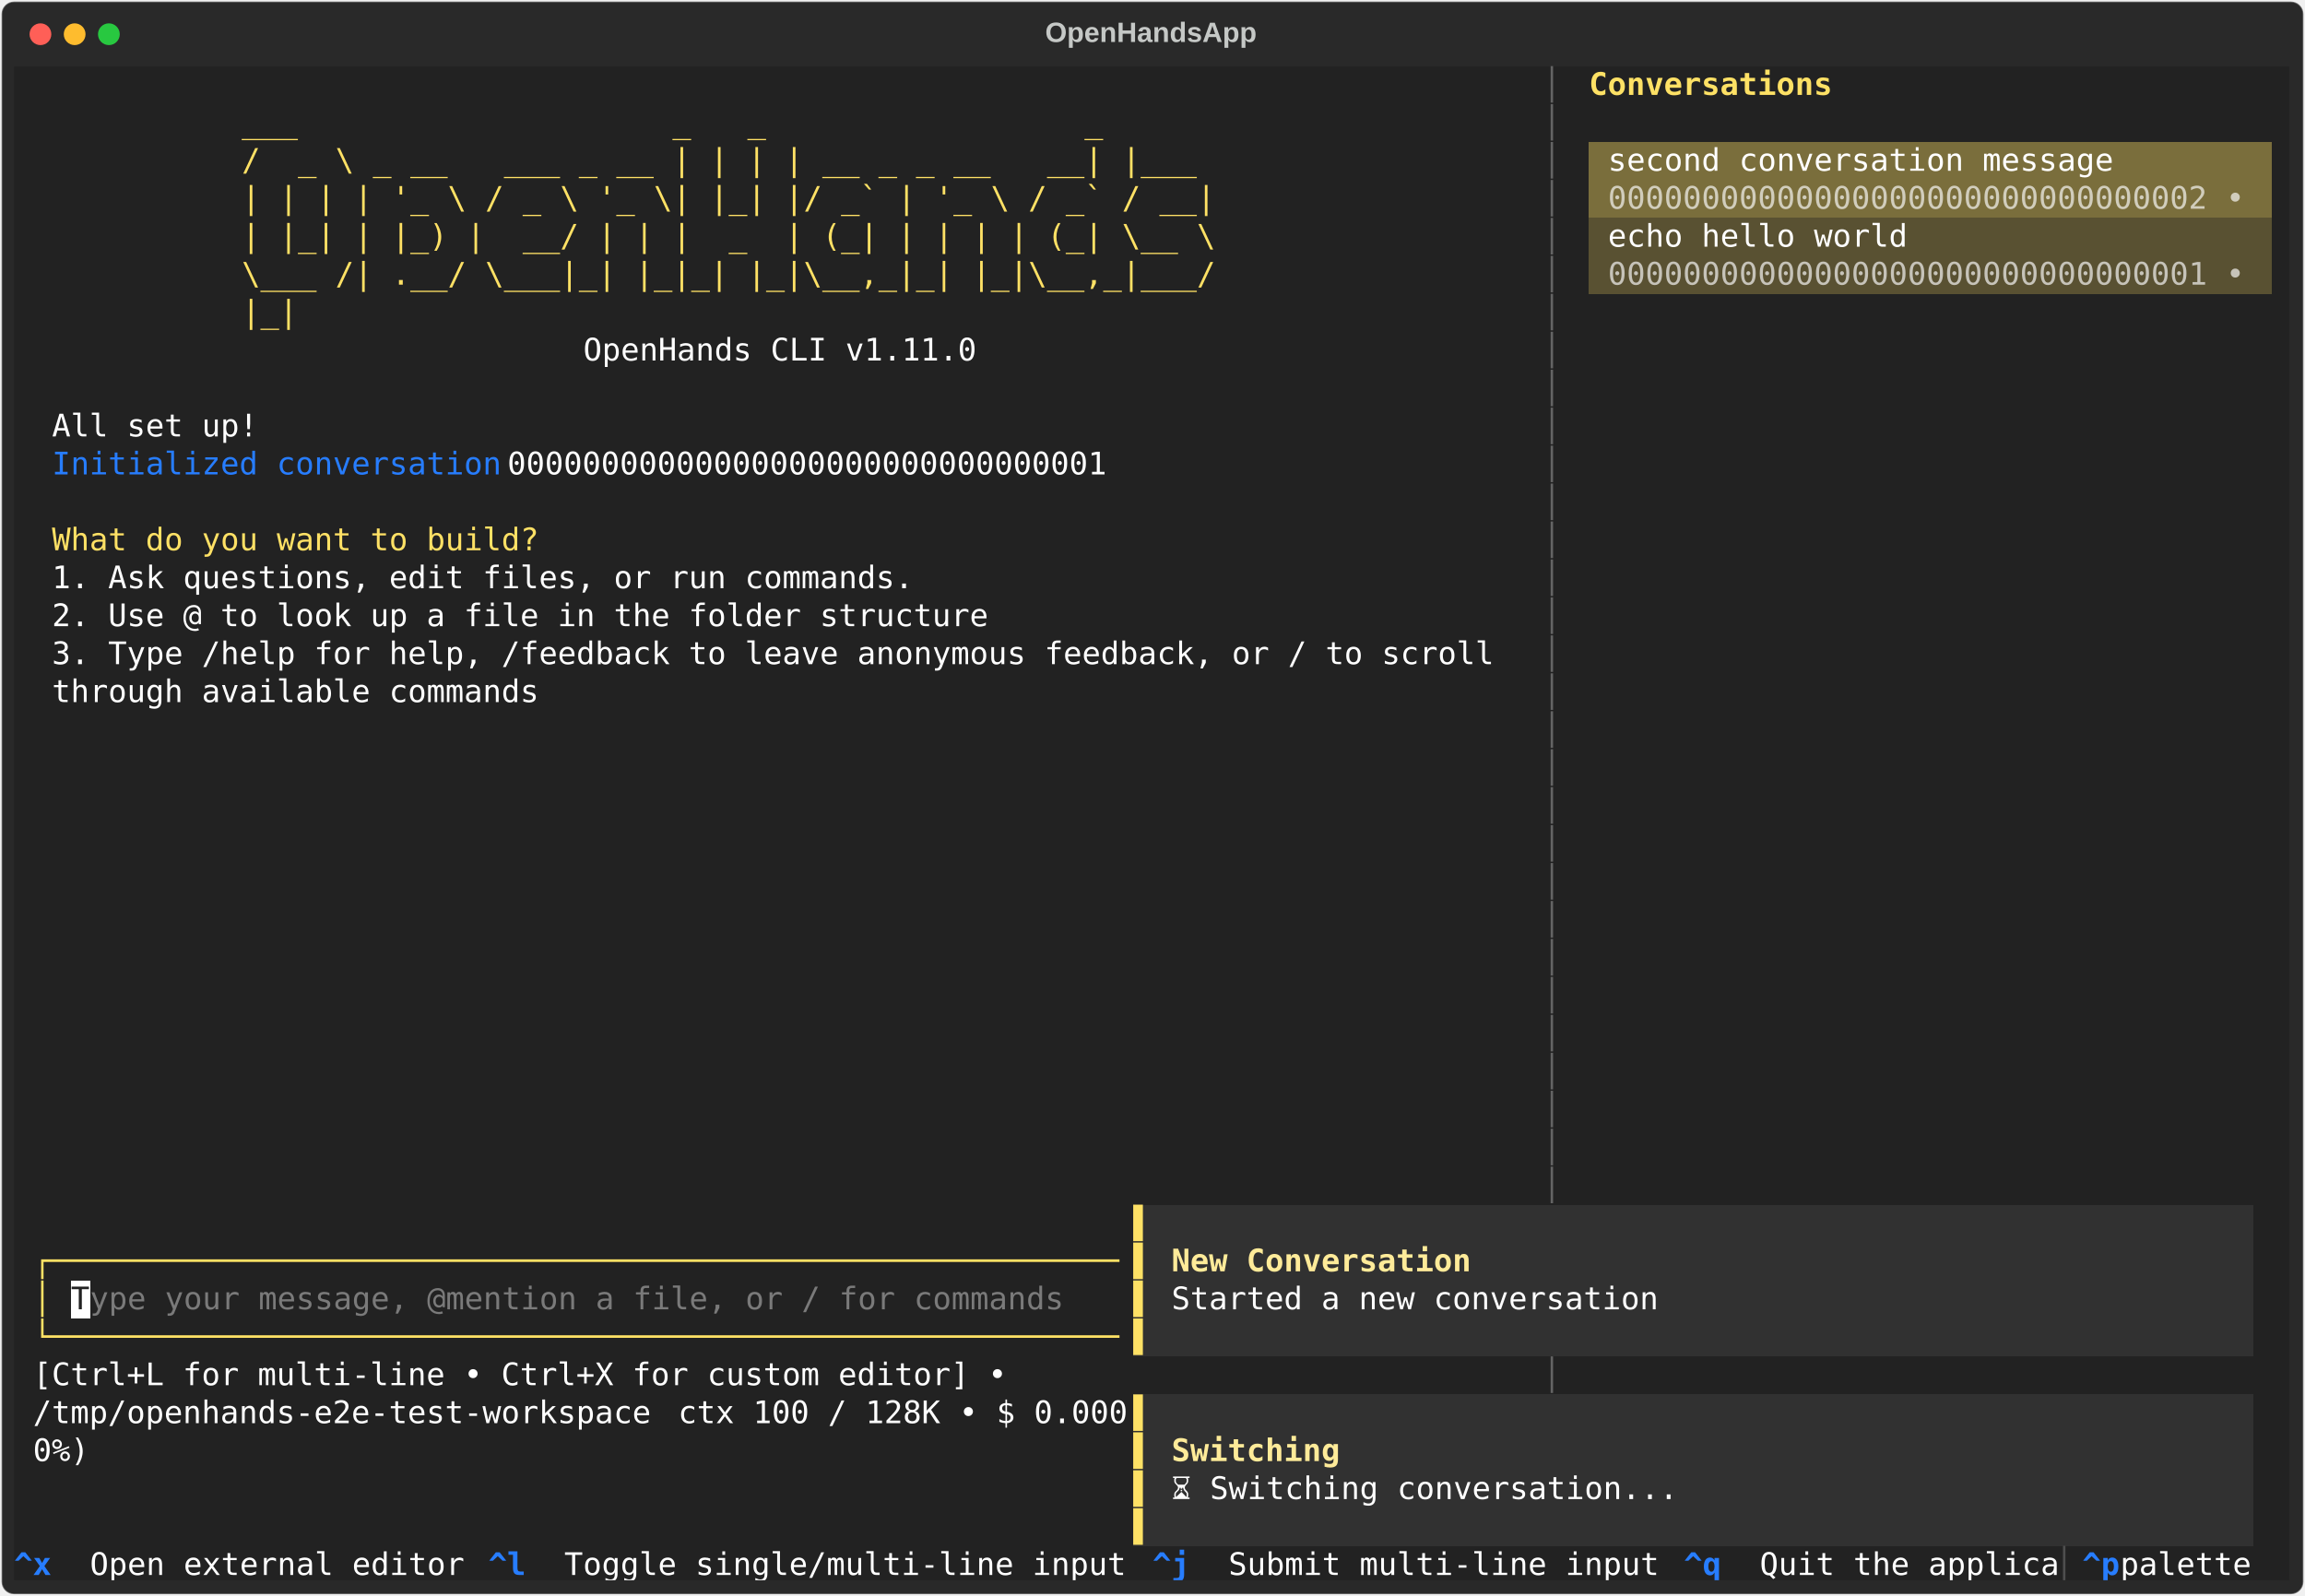
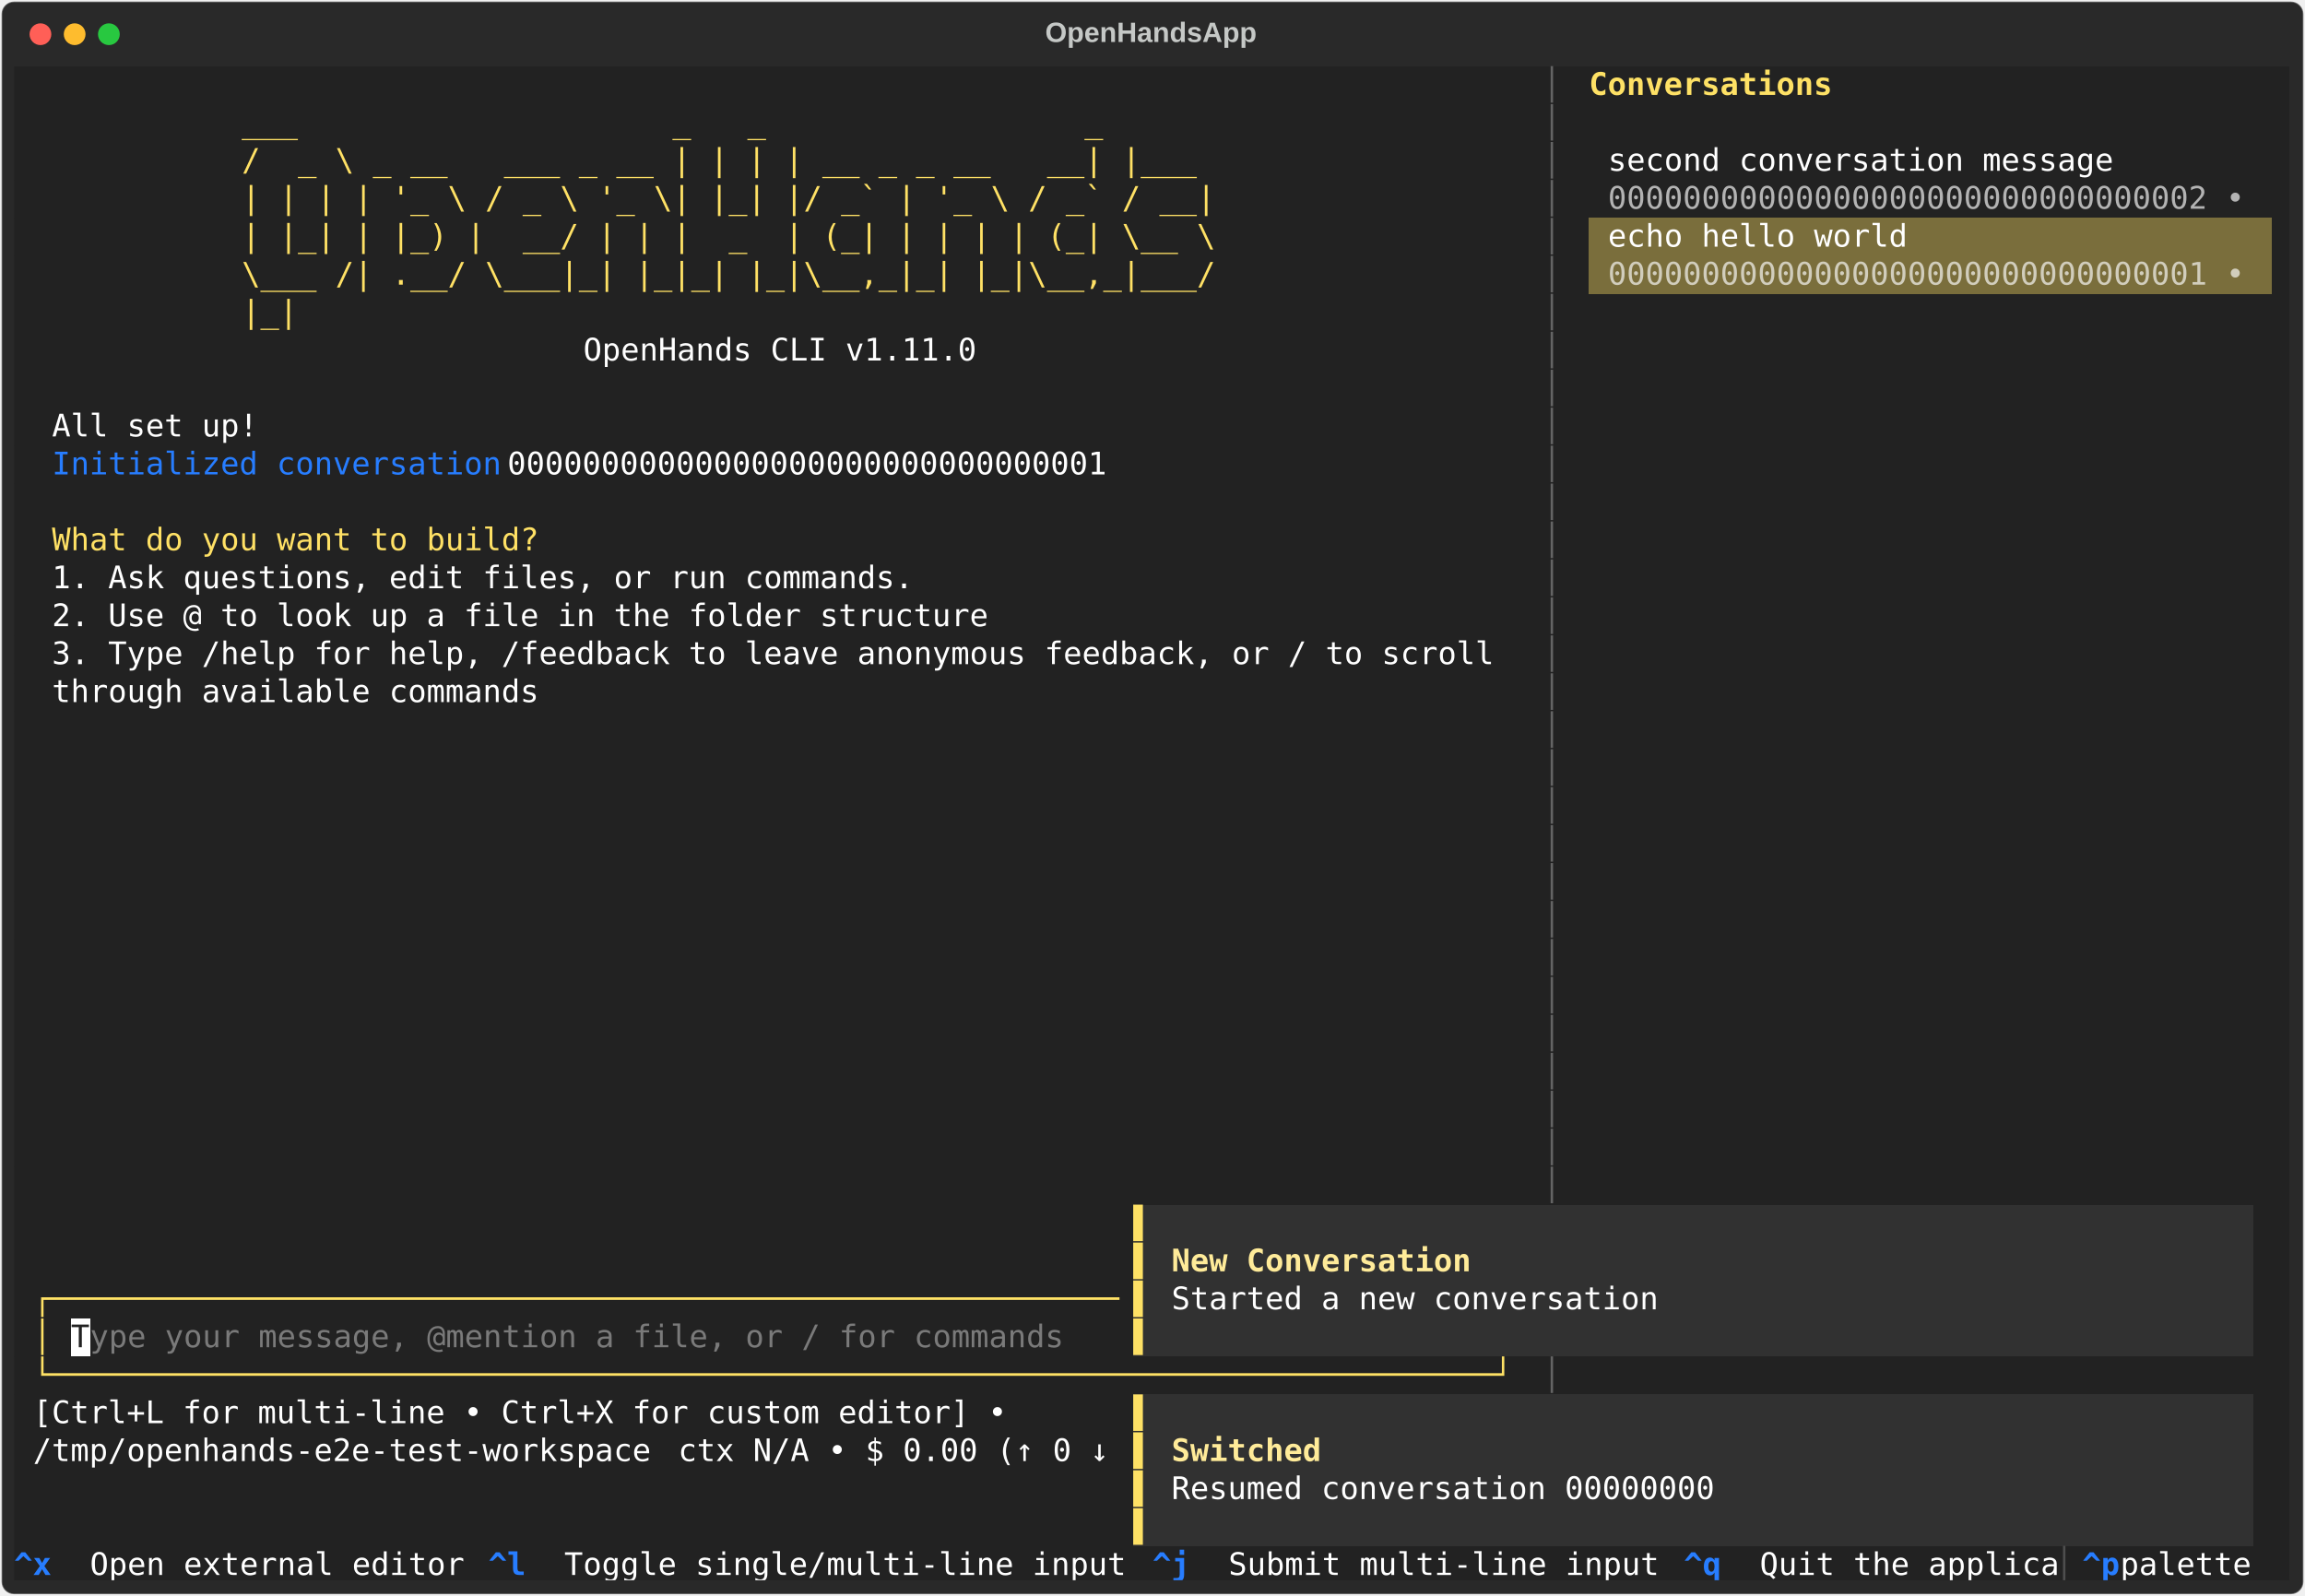
<svg xmlns="http://www.w3.org/2000/svg" class="rich-terminal" viewBox="0 0 1482 1026.0">
  <style>

    @font-face {
        font-family: "Fira Code";
        src: local("FiraCode-Regular"),
                url("https://cdnjs.cloudflare.com/ajax/libs/firacode/6.2.0/woff2/FiraCode-Regular.woff2") format("woff2"),
                url("https://cdnjs.cloudflare.com/ajax/libs/firacode/6.2.0/woff/FiraCode-Regular.woff") format("woff");
        font-style: normal;
        font-weight: 400;
    }
    @font-face {
        font-family: "Fira Code";
        src: local("FiraCode-Bold"),
                url("https://cdnjs.cloudflare.com/ajax/libs/firacode/6.2.0/woff2/FiraCode-Bold.woff2") format("woff2"),
                url("https://cdnjs.cloudflare.com/ajax/libs/firacode/6.2.0/woff/FiraCode-Bold.woff") format("woff");
        font-style: bold;
        font-weight: 700;
    }

    .terminal-matrix {
        font-family: Fira Code, monospace;
        font-size: 20px;
        line-height: 24.4px;
        font-variant-east-asian: full-width;
    }

    .terminal-title {
        font-size: 18px;
        font-weight: bold;
        font-family: arial;
    }

    .terminal-r1 { fill: #c5c8c6 }
.terminal-r2 { fill: #646464 }
.terminal-r3 { fill: #fee165;font-weight: bold }
.terminal-r4 { fill: #ffe165 }
.terminal-r5 { fill: #ffffff }
- .terminal-r6 { fill: #d1cdbc }
- .terminal-r7 { fill: #c6c3b9 }
+ .terminal-r6 { fill: #b3b3b3 }
+ .terminal-r7 { fill: #d1cdbc }
.terminal-r8 { fill: #277dff }
.terminal-r9 { fill: #fee165 }
.terminal-r10 { fill: #ffeb99;font-weight: bold }
.terminal-r11 { fill: #222222 }
.terminal-r12 { fill: #7a7a7a }
.terminal-r13 { fill: #277dff;font-weight: bold }
.terminal-r14 { fill: #4e4e4e }
    </style>
  <defs>
    <clipPath id="terminal-clip-terminal">
      <rect x="0" y="0" width="1463.0" height="975.0" />
    </clipPath>
    <clipPath id="terminal-line-0">
      <rect x="0" y="1.5" width="1464" height="24.65" />
    </clipPath>
    <clipPath id="terminal-line-1">
      <rect x="0" y="25.9" width="1464" height="24.65" />
    </clipPath>
    <clipPath id="terminal-line-2">
      <rect x="0" y="50.3" width="1464" height="24.65" />
    </clipPath>
    <clipPath id="terminal-line-3">
      <rect x="0" y="74.7" width="1464" height="24.65" />
    </clipPath>
    <clipPath id="terminal-line-4">
      <rect x="0" y="99.1" width="1464" height="24.65" />
    </clipPath>
    <clipPath id="terminal-line-5">
      <rect x="0" y="123.5" width="1464" height="24.65" />
    </clipPath>
    <clipPath id="terminal-line-6">
      <rect x="0" y="147.9" width="1464" height="24.65" />
    </clipPath>
    <clipPath id="terminal-line-7">
      <rect x="0" y="172.3" width="1464" height="24.65" />
    </clipPath>
    <clipPath id="terminal-line-8">
      <rect x="0" y="196.7" width="1464" height="24.65" />
    </clipPath>
    <clipPath id="terminal-line-9">
      <rect x="0" y="221.1" width="1464" height="24.65" />
    </clipPath>
    <clipPath id="terminal-line-10">
      <rect x="0" y="245.5" width="1464" height="24.65" />
    </clipPath>
    <clipPath id="terminal-line-11">
      <rect x="0" y="269.9" width="1464" height="24.65" />
    </clipPath>
    <clipPath id="terminal-line-12">
      <rect x="0" y="294.3" width="1464" height="24.65" />
    </clipPath>
    <clipPath id="terminal-line-13">
      <rect x="0" y="318.7" width="1464" height="24.65" />
    </clipPath>
    <clipPath id="terminal-line-14">
      <rect x="0" y="343.1" width="1464" height="24.65" />
    </clipPath>
    <clipPath id="terminal-line-15">
      <rect x="0" y="367.5" width="1464" height="24.65" />
    </clipPath>
    <clipPath id="terminal-line-16">
      <rect x="0" y="391.9" width="1464" height="24.65" />
    </clipPath>
    <clipPath id="terminal-line-17">
      <rect x="0" y="416.3" width="1464" height="24.65" />
    </clipPath>
    <clipPath id="terminal-line-18">
      <rect x="0" y="440.7" width="1464" height="24.65" />
    </clipPath>
    <clipPath id="terminal-line-19">
      <rect x="0" y="465.1" width="1464" height="24.65" />
    </clipPath>
    <clipPath id="terminal-line-20">
      <rect x="0" y="489.5" width="1464" height="24.65" />
    </clipPath>
    <clipPath id="terminal-line-21">
      <rect x="0" y="513.9" width="1464" height="24.65" />
    </clipPath>
    <clipPath id="terminal-line-22">
      <rect x="0" y="538.3" width="1464" height="24.65" />
    </clipPath>
    <clipPath id="terminal-line-23">
      <rect x="0" y="562.7" width="1464" height="24.65" />
    </clipPath>
    <clipPath id="terminal-line-24">
      <rect x="0" y="587.1" width="1464" height="24.65" />
    </clipPath>
    <clipPath id="terminal-line-25">
      <rect x="0" y="611.5" width="1464" height="24.65" />
    </clipPath>
    <clipPath id="terminal-line-26">
      <rect x="0" y="635.9" width="1464" height="24.65" />
    </clipPath>
    <clipPath id="terminal-line-27">
      <rect x="0" y="660.3" width="1464" height="24.65" />
    </clipPath>
    <clipPath id="terminal-line-28">
      <rect x="0" y="684.7" width="1464" height="24.65" />
    </clipPath>
    <clipPath id="terminal-line-29">
      <rect x="0" y="709.1" width="1464" height="24.65" />
    </clipPath>
    <clipPath id="terminal-line-30">
      <rect x="0" y="733.5" width="1464" height="24.65" />
    </clipPath>
    <clipPath id="terminal-line-31">
      <rect x="0" y="757.9" width="1464" height="24.65" />
    </clipPath>
    <clipPath id="terminal-line-32">
      <rect x="0" y="782.3" width="1464" height="24.65" />
    </clipPath>
    <clipPath id="terminal-line-33">
      <rect x="0" y="806.7" width="1464" height="24.65" />
    </clipPath>
    <clipPath id="terminal-line-34">
      <rect x="0" y="831.1" width="1464" height="24.65" />
    </clipPath>
    <clipPath id="terminal-line-35">
      <rect x="0" y="855.5" width="1464" height="24.65" />
    </clipPath>
    <clipPath id="terminal-line-36">
      <rect x="0" y="879.9" width="1464" height="24.65" />
    </clipPath>
    <clipPath id="terminal-line-37">
      <rect x="0" y="904.3" width="1464" height="24.65" />
    </clipPath>
    <clipPath id="terminal-line-38">
      <rect x="0" y="928.7" width="1464" height="24.65" />
    </clipPath>
  </defs>
  <rect fill="#292929" stroke="rgba(255,255,255,0.35)" stroke-width="1" x="1" y="1" width="1480" height="1024" rx="8" />
  <text class="terminal-title" fill="#c5c8c6" text-anchor="middle" x="740" y="27">OpenHandsApp</text>
  <g transform="translate(26,22)">
    <circle cx="0" cy="0" r="7" fill="#ff5f57" />
    <circle cx="22" cy="0" r="7" fill="#febc2e" />
    <circle cx="44" cy="0" r="7" fill="#28c840" />
  </g>
  <g transform="translate(9, 41)" clip-path="url(#terminal-clip-terminal)">
    <rect fill="#222222" x="0" y="1.5" width="988.2" height="24.65" shape-rendering="crispEdges" />
    <rect fill="#222222" x="988.2" y="1.5" width="12.2" height="24.65" shape-rendering="crispEdges" />
    <rect fill="#222222" x="1000.4" y="1.5" width="12.2" height="24.65" shape-rendering="crispEdges" />
    <rect fill="#222222" x="1012.6" y="1.5" width="158.6" height="24.65" shape-rendering="crispEdges" />
    <rect fill="#222222" x="1171.2" y="1.5" width="292.8" height="24.65" shape-rendering="crispEdges" />
    <rect fill="#222222" x="0" y="25.9" width="146.4" height="24.65" shape-rendering="crispEdges" />
    <rect fill="#222222" x="146.4" y="25.9" width="695.4" height="24.65" shape-rendering="crispEdges" />
    <rect fill="#222222" x="841.8" y="25.9" width="146.4" height="24.65" shape-rendering="crispEdges" />
    <rect fill="#222222" x="988.2" y="25.9" width="12.2" height="24.65" shape-rendering="crispEdges" />
    <rect fill="#222222" x="1000.4" y="25.9" width="463.6" height="24.65" shape-rendering="crispEdges" />
    <rect fill="#222222" x="0" y="50.3" width="146.4" height="24.65" shape-rendering="crispEdges" />
    <rect fill="#222222" x="146.4" y="50.3" width="695.4" height="24.65" shape-rendering="crispEdges" />
    <rect fill="#222222" x="841.8" y="50.3" width="146.4" height="24.65" shape-rendering="crispEdges" />
    <rect fill="#222222" x="988.2" y="50.3" width="12.2" height="24.65" shape-rendering="crispEdges" />
-     <rect fill="#222222" x="1000.4" y="50.3" width="12.2" height="24.65" shape-rendering="crispEdges" />
-     <rect fill="#7a6e3c" x="1012.6" y="50.3" width="12.2" height="24.65" shape-rendering="crispEdges" />
-     <rect fill="#7a6e3c" x="1024.8" y="50.3" width="329.4" height="24.65" shape-rendering="crispEdges" />
-     <rect fill="#7a6e3c" x="1354.2" y="50.3" width="97.6" height="24.65" shape-rendering="crispEdges" />
-     <rect fill="#222222" x="1451.8" y="50.3" width="12.2" height="24.65" shape-rendering="crispEdges" />
+     <rect fill="#222222" x="1000.4" y="50.3" width="24.4" height="24.65" shape-rendering="crispEdges" />
+     <rect fill="#222222" x="1024.8" y="50.3" width="329.4" height="24.65" shape-rendering="crispEdges" />
+     <rect fill="#222222" x="1354.2" y="50.3" width="109.8" height="24.65" shape-rendering="crispEdges" />
    <rect fill="#222222" x="0" y="74.7" width="146.4" height="24.65" shape-rendering="crispEdges" />
    <rect fill="#222222" x="146.4" y="74.7" width="695.4" height="24.65" shape-rendering="crispEdges" />
    <rect fill="#222222" x="841.8" y="74.7" width="146.4" height="24.65" shape-rendering="crispEdges" />
    <rect fill="#222222" x="988.2" y="74.7" width="12.2" height="24.65" shape-rendering="crispEdges" />
-     <rect fill="#222222" x="1000.4" y="74.7" width="12.2" height="24.65" shape-rendering="crispEdges" />
-     <rect fill="#7a6e3c" x="1012.6" y="74.7" width="12.2" height="24.65" shape-rendering="crispEdges" />
-     <rect fill="#7a6e3c" x="1024.8" y="74.7" width="414.8" height="24.65" shape-rendering="crispEdges" />
-     <rect fill="#7a6e3c" x="1439.6" y="74.7" width="12.2" height="24.65" shape-rendering="crispEdges" />
-     <rect fill="#222222" x="1451.8" y="74.7" width="12.2" height="24.65" shape-rendering="crispEdges" />
+     <rect fill="#222222" x="1000.4" y="74.7" width="24.4" height="24.65" shape-rendering="crispEdges" />
+     <rect fill="#222222" x="1024.8" y="74.7" width="414.8" height="24.65" shape-rendering="crispEdges" />
+     <rect fill="#222222" x="1439.6" y="74.7" width="24.4" height="24.65" shape-rendering="crispEdges" />
    <rect fill="#222222" x="0" y="99.1" width="146.4" height="24.65" shape-rendering="crispEdges" />
    <rect fill="#222222" x="146.4" y="99.1" width="695.4" height="24.65" shape-rendering="crispEdges" />
    <rect fill="#222222" x="841.8" y="99.1" width="146.4" height="24.65" shape-rendering="crispEdges" />
    <rect fill="#222222" x="988.2" y="99.1" width="12.2" height="24.65" shape-rendering="crispEdges" />
    <rect fill="#222222" x="1000.4" y="99.1" width="12.2" height="24.65" shape-rendering="crispEdges" />
-     <rect fill="#595132" x="1012.6" y="99.1" width="12.2" height="24.65" shape-rendering="crispEdges" />
-     <rect fill="#595132" x="1024.8" y="99.1" width="195.2" height="24.65" shape-rendering="crispEdges" />
-     <rect fill="#595132" x="1220" y="99.1" width="231.8" height="24.65" shape-rendering="crispEdges" />
+     <rect fill="#7a6e3c" x="1012.6" y="99.1" width="12.2" height="24.65" shape-rendering="crispEdges" />
+     <rect fill="#7a6e3c" x="1024.8" y="99.1" width="195.2" height="24.65" shape-rendering="crispEdges" />
+     <rect fill="#7a6e3c" x="1220" y="99.1" width="231.8" height="24.65" shape-rendering="crispEdges" />
    <rect fill="#222222" x="1451.8" y="99.1" width="12.2" height="24.65" shape-rendering="crispEdges" />
    <rect fill="#222222" x="0" y="123.5" width="146.4" height="24.65" shape-rendering="crispEdges" />
    <rect fill="#222222" x="146.4" y="123.5" width="695.4" height="24.65" shape-rendering="crispEdges" />
    <rect fill="#222222" x="841.8" y="123.5" width="146.4" height="24.65" shape-rendering="crispEdges" />
    <rect fill="#222222" x="988.2" y="123.5" width="12.2" height="24.65" shape-rendering="crispEdges" />
    <rect fill="#222222" x="1000.4" y="123.5" width="12.2" height="24.65" shape-rendering="crispEdges" />
-     <rect fill="#595132" x="1012.6" y="123.5" width="12.2" height="24.65" shape-rendering="crispEdges" />
-     <rect fill="#595132" x="1024.8" y="123.5" width="414.8" height="24.65" shape-rendering="crispEdges" />
-     <rect fill="#595132" x="1439.6" y="123.5" width="12.2" height="24.65" shape-rendering="crispEdges" />
+     <rect fill="#7a6e3c" x="1012.6" y="123.5" width="12.2" height="24.65" shape-rendering="crispEdges" />
+     <rect fill="#7a6e3c" x="1024.8" y="123.5" width="414.8" height="24.65" shape-rendering="crispEdges" />
+     <rect fill="#7a6e3c" x="1439.6" y="123.5" width="12.2" height="24.65" shape-rendering="crispEdges" />
    <rect fill="#222222" x="1451.8" y="123.5" width="12.2" height="24.65" shape-rendering="crispEdges" />
    <rect fill="#222222" x="0" y="147.9" width="146.4" height="24.65" shape-rendering="crispEdges" />
    <rect fill="#222222" x="146.4" y="147.9" width="695.4" height="24.65" shape-rendering="crispEdges" />
    <rect fill="#222222" x="841.8" y="147.9" width="146.4" height="24.65" shape-rendering="crispEdges" />
    <rect fill="#222222" x="988.2" y="147.9" width="12.2" height="24.65" shape-rendering="crispEdges" />
    <rect fill="#222222" x="1000.4" y="147.9" width="463.6" height="24.65" shape-rendering="crispEdges" />
    <rect fill="#222222" x="0" y="172.3" width="366" height="24.65" shape-rendering="crispEdges" />
    <rect fill="#222222" x="366" y="172.3" width="256.2" height="24.65" shape-rendering="crispEdges" />
    <rect fill="#222222" x="622.2" y="172.3" width="366" height="24.65" shape-rendering="crispEdges" />
    <rect fill="#222222" x="988.2" y="172.3" width="12.2" height="24.65" shape-rendering="crispEdges" />
    <rect fill="#222222" x="1000.4" y="172.3" width="463.6" height="24.65" shape-rendering="crispEdges" />
    <rect fill="#222222" x="0" y="196.7" width="988.2" height="24.65" shape-rendering="crispEdges" />
    <rect fill="#222222" x="988.2" y="196.7" width="12.2" height="24.65" shape-rendering="crispEdges" />
    <rect fill="#222222" x="1000.4" y="196.7" width="463.6" height="24.65" shape-rendering="crispEdges" />
    <rect fill="#222222" x="0" y="221.1" width="24.4" height="24.65" shape-rendering="crispEdges" />
    <rect fill="#222222" x="24.4" y="221.1" width="134.2" height="24.65" shape-rendering="crispEdges" />
    <rect fill="#222222" x="158.6" y="221.1" width="829.6" height="24.65" shape-rendering="crispEdges" />
    <rect fill="#222222" x="988.2" y="221.1" width="12.2" height="24.65" shape-rendering="crispEdges" />
    <rect fill="#222222" x="1000.4" y="221.1" width="463.6" height="24.65" shape-rendering="crispEdges" />
    <rect fill="#222222" x="0" y="245.5" width="24.4" height="24.65" shape-rendering="crispEdges" />
    <rect fill="#222222" x="24.4" y="245.5" width="292.8" height="24.65" shape-rendering="crispEdges" />
    <rect fill="#222222" x="317.2" y="245.5" width="402.6" height="24.65" shape-rendering="crispEdges" />
    <rect fill="#222222" x="719.8" y="245.5" width="268.4" height="24.65" shape-rendering="crispEdges" />
    <rect fill="#222222" x="988.2" y="245.5" width="12.2" height="24.65" shape-rendering="crispEdges" />
    <rect fill="#222222" x="1000.4" y="245.5" width="463.6" height="24.65" shape-rendering="crispEdges" />
    <rect fill="#222222" x="0" y="269.9" width="988.2" height="24.65" shape-rendering="crispEdges" />
    <rect fill="#222222" x="988.2" y="269.9" width="12.2" height="24.65" shape-rendering="crispEdges" />
    <rect fill="#222222" x="1000.4" y="269.9" width="463.6" height="24.65" shape-rendering="crispEdges" />
    <rect fill="#222222" x="0" y="294.3" width="24.4" height="24.65" shape-rendering="crispEdges" />
    <rect fill="#222222" x="24.4" y="294.3" width="317.2" height="24.65" shape-rendering="crispEdges" />
    <rect fill="#222222" x="341.6" y="294.3" width="646.6" height="24.65" shape-rendering="crispEdges" />
    <rect fill="#222222" x="988.2" y="294.3" width="12.2" height="24.65" shape-rendering="crispEdges" />
    <rect fill="#222222" x="1000.4" y="294.3" width="463.6" height="24.65" shape-rendering="crispEdges" />
    <rect fill="#222222" x="0" y="318.7" width="24.4" height="24.65" shape-rendering="crispEdges" />
    <rect fill="#222222" x="24.4" y="318.7" width="561.2" height="24.65" shape-rendering="crispEdges" />
    <rect fill="#222222" x="585.6" y="318.7" width="402.6" height="24.65" shape-rendering="crispEdges" />
    <rect fill="#222222" x="988.2" y="318.7" width="12.2" height="24.65" shape-rendering="crispEdges" />
    <rect fill="#222222" x="1000.4" y="318.7" width="463.6" height="24.65" shape-rendering="crispEdges" />
    <rect fill="#222222" x="0" y="343.1" width="24.4" height="24.65" shape-rendering="crispEdges" />
    <rect fill="#222222" x="24.4" y="343.1" width="610" height="24.65" shape-rendering="crispEdges" />
    <rect fill="#222222" x="634.4" y="343.1" width="353.8" height="24.65" shape-rendering="crispEdges" />
    <rect fill="#222222" x="988.2" y="343.1" width="12.2" height="24.65" shape-rendering="crispEdges" />
    <rect fill="#222222" x="1000.4" y="343.1" width="463.6" height="24.65" shape-rendering="crispEdges" />
    <rect fill="#222222" x="0" y="367.5" width="24.4" height="24.65" shape-rendering="crispEdges" />
    <rect fill="#222222" x="24.4" y="367.5" width="939.4" height="24.65" shape-rendering="crispEdges" />
    <rect fill="#222222" x="963.8" y="367.5" width="24.4" height="24.65" shape-rendering="crispEdges" />
    <rect fill="#222222" x="988.2" y="367.5" width="12.2" height="24.65" shape-rendering="crispEdges" />
    <rect fill="#222222" x="1000.4" y="367.5" width="463.6" height="24.65" shape-rendering="crispEdges" />
    <rect fill="#222222" x="0" y="391.9" width="24.4" height="24.65" shape-rendering="crispEdges" />
    <rect fill="#222222" x="24.4" y="391.9" width="317.2" height="24.65" shape-rendering="crispEdges" />
    <rect fill="#222222" x="341.6" y="391.9" width="646.6" height="24.65" shape-rendering="crispEdges" />
    <rect fill="#222222" x="988.2" y="391.9" width="12.2" height="24.65" shape-rendering="crispEdges" />
    <rect fill="#222222" x="1000.4" y="391.9" width="463.6" height="24.65" shape-rendering="crispEdges" />
    <rect fill="#222222" x="0" y="416.3" width="988.2" height="24.65" shape-rendering="crispEdges" />
    <rect fill="#222222" x="988.2" y="416.3" width="12.2" height="24.65" shape-rendering="crispEdges" />
    <rect fill="#222222" x="1000.4" y="416.3" width="463.6" height="24.65" shape-rendering="crispEdges" />
    <rect fill="#222222" x="0" y="440.7" width="988.2" height="24.65" shape-rendering="crispEdges" />
    <rect fill="#222222" x="988.2" y="440.7" width="12.2" height="24.65" shape-rendering="crispEdges" />
    <rect fill="#222222" x="1000.4" y="440.7" width="463.6" height="24.65" shape-rendering="crispEdges" />
    <rect fill="#222222" x="0" y="465.1" width="988.2" height="24.65" shape-rendering="crispEdges" />
    <rect fill="#222222" x="988.2" y="465.1" width="12.2" height="24.65" shape-rendering="crispEdges" />
    <rect fill="#222222" x="1000.4" y="465.1" width="463.6" height="24.65" shape-rendering="crispEdges" />
    <rect fill="#222222" x="0" y="489.5" width="988.2" height="24.65" shape-rendering="crispEdges" />
    <rect fill="#222222" x="988.2" y="489.5" width="12.2" height="24.65" shape-rendering="crispEdges" />
    <rect fill="#222222" x="1000.4" y="489.5" width="463.6" height="24.65" shape-rendering="crispEdges" />
    <rect fill="#222222" x="0" y="513.9" width="988.2" height="24.65" shape-rendering="crispEdges" />
    <rect fill="#222222" x="988.2" y="513.9" width="12.2" height="24.65" shape-rendering="crispEdges" />
    <rect fill="#222222" x="1000.4" y="513.9" width="463.6" height="24.65" shape-rendering="crispEdges" />
    <rect fill="#222222" x="0" y="538.3" width="988.2" height="24.65" shape-rendering="crispEdges" />
    <rect fill="#222222" x="988.2" y="538.3" width="12.2" height="24.65" shape-rendering="crispEdges" />
    <rect fill="#222222" x="1000.4" y="538.3" width="463.6" height="24.65" shape-rendering="crispEdges" />
    <rect fill="#222222" x="0" y="562.7" width="988.2" height="24.65" shape-rendering="crispEdges" />
    <rect fill="#222222" x="988.2" y="562.7" width="12.2" height="24.65" shape-rendering="crispEdges" />
    <rect fill="#222222" x="1000.4" y="562.7" width="463.6" height="24.65" shape-rendering="crispEdges" />
    <rect fill="#222222" x="0" y="587.1" width="988.2" height="24.65" shape-rendering="crispEdges" />
    <rect fill="#222222" x="988.2" y="587.1" width="12.2" height="24.65" shape-rendering="crispEdges" />
    <rect fill="#222222" x="1000.4" y="587.1" width="463.6" height="24.65" shape-rendering="crispEdges" />
    <rect fill="#222222" x="0" y="611.5" width="988.2" height="24.65" shape-rendering="crispEdges" />
    <rect fill="#222222" x="988.2" y="611.5" width="12.2" height="24.65" shape-rendering="crispEdges" />
    <rect fill="#222222" x="1000.4" y="611.5" width="463.6" height="24.65" shape-rendering="crispEdges" />
    <rect fill="#222222" x="0" y="635.9" width="988.2" height="24.65" shape-rendering="crispEdges" />
    <rect fill="#222222" x="988.2" y="635.9" width="12.2" height="24.65" shape-rendering="crispEdges" />
    <rect fill="#222222" x="1000.4" y="635.9" width="463.6" height="24.65" shape-rendering="crispEdges" />
    <rect fill="#222222" x="0" y="660.3" width="988.2" height="24.65" shape-rendering="crispEdges" />
    <rect fill="#222222" x="988.2" y="660.3" width="12.2" height="24.65" shape-rendering="crispEdges" />
    <rect fill="#222222" x="1000.4" y="660.3" width="463.6" height="24.65" shape-rendering="crispEdges" />
    <rect fill="#222222" x="0" y="684.7" width="988.2" height="24.65" shape-rendering="crispEdges" />
    <rect fill="#222222" x="988.2" y="684.7" width="12.2" height="24.65" shape-rendering="crispEdges" />
    <rect fill="#222222" x="1000.4" y="684.7" width="463.6" height="24.65" shape-rendering="crispEdges" />
    <rect fill="#222222" x="0" y="709.1" width="988.2" height="24.65" shape-rendering="crispEdges" />
    <rect fill="#222222" x="988.2" y="709.1" width="12.2" height="24.65" shape-rendering="crispEdges" />
    <rect fill="#222222" x="1000.4" y="709.1" width="463.6" height="24.65" shape-rendering="crispEdges" />
-     <rect fill="#222222" x="0" y="733.5" width="12.2" height="24.65" shape-rendering="crispEdges" />
-     <rect fill="#222222" x="12.2" y="733.5" width="12.2" height="24.65" shape-rendering="crispEdges" />
-     <rect fill="#222222" x="24.4" y="733.5" width="695.4" height="24.65" shape-rendering="crispEdges" />
+     <rect fill="#222222" x="0" y="733.5" width="719.8" height="24.65" shape-rendering="crispEdges" />
    <rect fill="#313131" x="719.8" y="733.5" width="12.2" height="24.65" shape-rendering="crispEdges" />
    <rect fill="#313131" x="732" y="733.5" width="707.6" height="24.65" shape-rendering="crispEdges" />
    <rect fill="#222222" x="1439.6" y="733.5" width="24.4" height="24.65" shape-rendering="crispEdges" />
    <rect fill="#222222" x="0" y="757.9" width="12.2" height="24.65" shape-rendering="crispEdges" />
-     <rect fill="#222222" x="12.2" y="757.9" width="707.6" height="24.65" shape-rendering="crispEdges" />
+     <rect fill="#222222" x="12.2" y="757.9" width="12.2" height="24.65" shape-rendering="crispEdges" />
+     <rect fill="#222222" x="24.4" y="757.9" width="695.4" height="24.65" shape-rendering="crispEdges" />
    <rect fill="#313131" x="719.8" y="757.9" width="12.2" height="24.65" shape-rendering="crispEdges" />
    <rect fill="#313131" x="732" y="757.9" width="12.2" height="24.65" shape-rendering="crispEdges" />
    <rect fill="#313131" x="744.2" y="757.9" width="195.2" height="24.65" shape-rendering="crispEdges" />
    <rect fill="#313131" x="939.4" y="757.9" width="500.2" height="24.65" shape-rendering="crispEdges" />
    <rect fill="#222222" x="1439.6" y="757.9" width="24.4" height="24.65" shape-rendering="crispEdges" />
    <rect fill="#222222" x="0" y="782.3" width="12.2" height="24.65" shape-rendering="crispEdges" />
-     <rect fill="#222222" x="12.2" y="782.3" width="12.2" height="24.65" shape-rendering="crispEdges" />
-     <rect fill="#222222" x="24.4" y="782.3" width="12.2" height="24.65" shape-rendering="crispEdges" />
-     <rect fill="#ffffff" x="36.6" y="782.3" width="12.2" height="24.65" shape-rendering="crispEdges" />
-     <rect fill="#222222" x="48.8" y="782.3" width="634.4" height="24.65" shape-rendering="crispEdges" />
-     <rect fill="#222222" x="683.2" y="782.3" width="36.6" height="24.65" shape-rendering="crispEdges" />
+     <rect fill="#222222" x="12.2" y="782.3" width="707.6" height="24.65" shape-rendering="crispEdges" />
    <rect fill="#313131" x="719.8" y="782.3" width="12.2" height="24.65" shape-rendering="crispEdges" />
    <rect fill="#313131" x="732" y="782.3" width="12.2" height="24.65" shape-rendering="crispEdges" />
    <rect fill="#313131" x="744.2" y="782.3" width="317.2" height="24.65" shape-rendering="crispEdges" />
    <rect fill="#313131" x="1061.4" y="782.3" width="378.2" height="24.65" shape-rendering="crispEdges" />
    <rect fill="#222222" x="1439.6" y="782.3" width="24.4" height="24.65" shape-rendering="crispEdges" />
    <rect fill="#222222" x="0" y="806.7" width="12.2" height="24.65" shape-rendering="crispEdges" />
-     <rect fill="#222222" x="12.2" y="806.7" width="707.6" height="24.65" shape-rendering="crispEdges" />
+     <rect fill="#222222" x="12.2" y="806.7" width="12.2" height="24.65" shape-rendering="crispEdges" />
+     <rect fill="#222222" x="24.4" y="806.7" width="12.2" height="24.65" shape-rendering="crispEdges" />
+     <rect fill="#ffffff" x="36.6" y="806.7" width="12.2" height="24.65" shape-rendering="crispEdges" />
+     <rect fill="#222222" x="48.8" y="806.7" width="634.4" height="24.65" shape-rendering="crispEdges" />
+     <rect fill="#222222" x="683.2" y="806.7" width="36.6" height="24.65" shape-rendering="crispEdges" />
    <rect fill="#313131" x="719.8" y="806.7" width="12.2" height="24.65" shape-rendering="crispEdges" />
    <rect fill="#313131" x="732" y="806.7" width="707.6" height="24.65" shape-rendering="crispEdges" />
    <rect fill="#222222" x="1439.6" y="806.7" width="24.4" height="24.65" shape-rendering="crispEdges" />
    <rect fill="#222222" x="0" y="831.1" width="12.2" height="24.65" shape-rendering="crispEdges" />
-     <rect fill="#222222" x="12.2" y="831.1" width="634.4" height="24.65" shape-rendering="crispEdges" />
-     <rect fill="#222222" x="646.6" y="831.1" width="341.6" height="24.65" shape-rendering="crispEdges" />
+     <rect fill="#222222" x="12.2" y="831.1" width="963.8" height="24.65" shape-rendering="crispEdges" />
+     <rect fill="#222222" x="976" y="831.1" width="12.2" height="24.65" shape-rendering="crispEdges" />
    <rect fill="#222222" x="988.2" y="831.1" width="12.2" height="24.65" shape-rendering="crispEdges" />
    <rect fill="#222222" x="1000.4" y="831.1" width="463.6" height="24.65" shape-rendering="crispEdges" />
    <rect fill="#222222" x="0" y="855.5" width="12.2" height="24.65" shape-rendering="crispEdges" />
-     <rect fill="#222222" x="12.2" y="855.5" width="414.8" height="24.65" shape-rendering="crispEdges" />
-     <rect fill="#222222" x="427" y="855.5" width="292.8" height="24.65" shape-rendering="crispEdges" />
+     <rect fill="#222222" x="12.2" y="855.5" width="634.4" height="24.65" shape-rendering="crispEdges" />
+     <rect fill="#222222" x="646.6" y="855.5" width="73.2" height="24.65" shape-rendering="crispEdges" />
    <rect fill="#313131" x="719.8" y="855.5" width="12.2" height="24.65" shape-rendering="crispEdges" />
    <rect fill="#313131" x="732" y="855.5" width="707.6" height="24.65" shape-rendering="crispEdges" />
    <rect fill="#222222" x="1439.6" y="855.5" width="24.4" height="24.65" shape-rendering="crispEdges" />
    <rect fill="#222222" x="0" y="879.9" width="12.2" height="24.65" shape-rendering="crispEdges" />
-     <rect fill="#222222" x="12.2" y="879.9" width="36.6" height="24.65" shape-rendering="crispEdges" />
-     <rect fill="#222222" x="48.8" y="879.9" width="671" height="24.65" shape-rendering="crispEdges" />
+     <rect fill="#222222" x="12.2" y="879.9" width="414.8" height="24.65" shape-rendering="crispEdges" />
+     <rect fill="#222222" x="427" y="879.9" width="292.8" height="24.65" shape-rendering="crispEdges" />
    <rect fill="#313131" x="719.8" y="879.9" width="12.2" height="24.65" shape-rendering="crispEdges" />
    <rect fill="#313131" x="732" y="879.9" width="12.2" height="24.65" shape-rendering="crispEdges" />
-     <rect fill="#313131" x="744.2" y="879.9" width="109.8" height="24.65" shape-rendering="crispEdges" />
-     <rect fill="#313131" x="854" y="879.9" width="585.6" height="24.65" shape-rendering="crispEdges" />
+     <rect fill="#313131" x="744.2" y="879.9" width="97.6" height="24.65" shape-rendering="crispEdges" />
+     <rect fill="#313131" x="841.8" y="879.9" width="597.8" height="24.65" shape-rendering="crispEdges" />
    <rect fill="#222222" x="1439.6" y="879.9" width="24.4" height="24.65" shape-rendering="crispEdges" />
    <rect fill="#222222" x="0" y="904.3" width="719.8" height="24.65" shape-rendering="crispEdges" />
    <rect fill="#313131" x="719.8" y="904.3" width="12.2" height="24.65" shape-rendering="crispEdges" />
    <rect fill="#313131" x="732" y="904.3" width="12.2" height="24.65" shape-rendering="crispEdges" />
-     <rect fill="#313131" x="744.2" y="904.3" width="341.6" height="24.65" shape-rendering="crispEdges" />
-     <rect fill="#313131" x="1085.8" y="904.3" width="353.8" height="24.65" shape-rendering="crispEdges" />
+     <rect fill="#313131" x="744.2" y="904.3" width="353.8" height="24.65" shape-rendering="crispEdges" />
+     <rect fill="#313131" x="1098" y="904.3" width="341.6" height="24.65" shape-rendering="crispEdges" />
    <rect fill="#222222" x="1439.6" y="904.3" width="24.4" height="24.65" shape-rendering="crispEdges" />
    <rect fill="#222222" x="0" y="928.7" width="719.8" height="24.65" shape-rendering="crispEdges" />
    <rect fill="#313131" x="719.8" y="928.7" width="12.2" height="24.65" shape-rendering="crispEdges" />
    <rect fill="#313131" x="732" y="928.7" width="707.6" height="24.65" shape-rendering="crispEdges" />
    <rect fill="#222222" x="1439.6" y="928.7" width="24.4" height="24.65" shape-rendering="crispEdges" />
    <rect fill="#222222" x="0" y="953.1" width="48.8" height="24.65" shape-rendering="crispEdges" />
    <rect fill="#222222" x="48.8" y="953.1" width="256.2" height="24.65" shape-rendering="crispEdges" />
    <rect fill="#222222" x="305" y="953.1" width="48.8" height="24.65" shape-rendering="crispEdges" />
    <rect fill="#222222" x="353.8" y="953.1" width="378.2" height="24.65" shape-rendering="crispEdges" />
    <rect fill="#222222" x="732" y="953.1" width="48.8" height="24.65" shape-rendering="crispEdges" />
    <rect fill="#222222" x="780.8" y="953.1" width="292.8" height="24.65" shape-rendering="crispEdges" />
    <rect fill="#222222" x="1073.6" y="953.1" width="48.8" height="24.65" shape-rendering="crispEdges" />
    <rect fill="#222222" x="1122.4" y="953.1" width="195.2" height="24.65" shape-rendering="crispEdges" />
    <rect fill="#222222" x="1317.6" y="953.1" width="12.2" height="24.65" shape-rendering="crispEdges" />
    <rect fill="#222222" x="1329.8" y="953.1" width="24.4" height="24.65" shape-rendering="crispEdges" />
    <rect fill="#222222" x="1354.2" y="953.1" width="97.6" height="24.65" shape-rendering="crispEdges" />
    <rect fill="#222222" x="1451.8" y="953.1" width="12.2" height="24.65" shape-rendering="crispEdges" />
    <g class="terminal-matrix">
      <text class="terminal-r2" x="988.2" y="20" textLength="12.2" clip-path="url(#terminal-line-0)">▏</text>
      <text class="terminal-r3" x="1012.6" y="20" textLength="158.6" clip-path="url(#terminal-line-0)">Conversations</text>
      <text class="terminal-r1" x="1464" y="20" textLength="12.2" clip-path="url(#terminal-line-0)">
</text>
      <text class="terminal-r4" x="146.4" y="44.4" textLength="695.4" clip-path="url(#terminal-line-1)">     ___                    _   _                 _      </text>
      <text class="terminal-r2" x="988.2" y="44.4" textLength="12.2" clip-path="url(#terminal-line-1)">▏</text>
      <text class="terminal-r1" x="1464" y="44.4" textLength="12.2" clip-path="url(#terminal-line-1)">
</text>
      <text class="terminal-r4" x="146.4" y="68.8" textLength="695.4" clip-path="url(#terminal-line-2)">    /  _ \ _ __   ___ _ __ | | | | __ _ _ __   __| |___  </text>
      <text class="terminal-r2" x="988.2" y="68.8" textLength="12.2" clip-path="url(#terminal-line-2)">▏</text>
      <text class="terminal-r5" x="1024.8" y="68.8" textLength="329.4" clip-path="url(#terminal-line-2)">second conversation message</text>
      <text class="terminal-r1" x="1464" y="68.8" textLength="12.2" clip-path="url(#terminal-line-2)">
</text>
      <text class="terminal-r4" x="146.4" y="93.2" textLength="695.4" clip-path="url(#terminal-line-3)">    | | | | '_ \ / _ \ '_ \| |_| |/ _` | '_ \ / _` / __| </text>
      <text class="terminal-r2" x="988.2" y="93.2" textLength="12.2" clip-path="url(#terminal-line-3)">▏</text>
      <text class="terminal-r6" x="1024.8" y="93.2" textLength="414.8" clip-path="url(#terminal-line-3)">00000000000000000000000000000002 •</text>
      <text class="terminal-r1" x="1464" y="93.2" textLength="12.2" clip-path="url(#terminal-line-3)">
</text>
      <text class="terminal-r4" x="146.4" y="117.6" textLength="695.4" clip-path="url(#terminal-line-4)">    | |_| | |_) |  __/ | | |  _  | (_| | | | | (_| \__ \ </text>
      <text class="terminal-r2" x="988.2" y="117.6" textLength="12.2" clip-path="url(#terminal-line-4)">▏</text>
      <text class="terminal-r5" x="1024.8" y="117.6" textLength="195.2" clip-path="url(#terminal-line-4)">echo hello world</text>
      <text class="terminal-r1" x="1464" y="117.6" textLength="12.2" clip-path="url(#terminal-line-4)">
</text>
      <text class="terminal-r4" x="146.4" y="142" textLength="695.4" clip-path="url(#terminal-line-5)">    \___ /| .__/ \___|_| |_|_| |_|\__,_|_| |_|\__,_|___/ </text>
      <text class="terminal-r2" x="988.2" y="142" textLength="12.2" clip-path="url(#terminal-line-5)">▏</text>
      <text class="terminal-r7" x="1024.8" y="142" textLength="414.8" clip-path="url(#terminal-line-5)">00000000000000000000000000000001 •</text>
      <text class="terminal-r1" x="1464" y="142" textLength="12.2" clip-path="url(#terminal-line-5)">
</text>
      <text class="terminal-r4" x="146.4" y="166.4" textLength="695.4" clip-path="url(#terminal-line-6)">          |_|                                            </text>
      <text class="terminal-r2" x="988.2" y="166.4" textLength="12.2" clip-path="url(#terminal-line-6)">▏</text>
      <text class="terminal-r1" x="1464" y="166.4" textLength="12.2" clip-path="url(#terminal-line-6)">
</text>
      <text class="terminal-r5" x="366" y="190.8" textLength="256.2" clip-path="url(#terminal-line-7)">OpenHands CLI v1.11.0</text>
      <text class="terminal-r2" x="988.2" y="190.8" textLength="12.2" clip-path="url(#terminal-line-7)">▏</text>
      <text class="terminal-r1" x="1464" y="190.8" textLength="12.2" clip-path="url(#terminal-line-7)">
</text>
      <text class="terminal-r2" x="988.2" y="215.2" textLength="12.2" clip-path="url(#terminal-line-8)">▏</text>
      <text class="terminal-r1" x="1464" y="215.2" textLength="12.2" clip-path="url(#terminal-line-8)">
</text>
      <text class="terminal-r5" x="24.4" y="239.6" textLength="134.2" clip-path="url(#terminal-line-9)">All set up!</text>
      <text class="terminal-r2" x="988.2" y="239.6" textLength="12.2" clip-path="url(#terminal-line-9)">▏</text>
      <text class="terminal-r1" x="1464" y="239.6" textLength="12.2" clip-path="url(#terminal-line-9)">
</text>
      <text class="terminal-r8" x="24.4" y="264" textLength="292.8" clip-path="url(#terminal-line-10)">Initialized conversation</text>
      <text class="terminal-r5" x="317.2" y="264" textLength="402.6" clip-path="url(#terminal-line-10)"> 00000000000000000000000000000001</text>
      <text class="terminal-r2" x="988.2" y="264" textLength="12.2" clip-path="url(#terminal-line-10)">▏</text>
      <text class="terminal-r1" x="1464" y="264" textLength="12.2" clip-path="url(#terminal-line-10)">
</text>
      <text class="terminal-r2" x="988.2" y="288.4" textLength="12.2" clip-path="url(#terminal-line-11)">▏</text>
      <text class="terminal-r1" x="1464" y="288.4" textLength="12.2" clip-path="url(#terminal-line-11)">
</text>
      <text class="terminal-r4" x="24.4" y="312.8" textLength="317.2" clip-path="url(#terminal-line-12)">What do you want to build?</text>
      <text class="terminal-r2" x="988.2" y="312.8" textLength="12.2" clip-path="url(#terminal-line-12)">▏</text>
      <text class="terminal-r1" x="1464" y="312.8" textLength="12.2" clip-path="url(#terminal-line-12)">
</text>
      <text class="terminal-r5" x="24.4" y="337.2" textLength="561.2" clip-path="url(#terminal-line-13)">1. Ask questions, edit files, or run commands.</text>
      <text class="terminal-r2" x="988.2" y="337.2" textLength="12.2" clip-path="url(#terminal-line-13)">▏</text>
      <text class="terminal-r1" x="1464" y="337.2" textLength="12.2" clip-path="url(#terminal-line-13)">
</text>
      <text class="terminal-r5" x="24.4" y="361.6" textLength="610" clip-path="url(#terminal-line-14)">2. Use @ to look up a file in the folder structure</text>
      <text class="terminal-r2" x="988.2" y="361.6" textLength="12.2" clip-path="url(#terminal-line-14)">▏</text>
      <text class="terminal-r1" x="1464" y="361.6" textLength="12.2" clip-path="url(#terminal-line-14)">
</text>
      <text class="terminal-r5" x="24.4" y="386" textLength="939.4" clip-path="url(#terminal-line-15)">3. Type /help for help, /feedback to leave anonymous feedback, or / to scroll</text>
      <text class="terminal-r2" x="988.2" y="386" textLength="12.2" clip-path="url(#terminal-line-15)">▏</text>
      <text class="terminal-r1" x="1464" y="386" textLength="12.2" clip-path="url(#terminal-line-15)">
</text>
      <text class="terminal-r5" x="24.4" y="410.4" textLength="317.2" clip-path="url(#terminal-line-16)">through available commands</text>
      <text class="terminal-r2" x="988.2" y="410.4" textLength="12.2" clip-path="url(#terminal-line-16)">▏</text>
      <text class="terminal-r1" x="1464" y="410.4" textLength="12.2" clip-path="url(#terminal-line-16)">
</text>
      <text class="terminal-r2" x="988.2" y="434.8" textLength="12.2" clip-path="url(#terminal-line-17)">▏</text>
      <text class="terminal-r1" x="1464" y="434.8" textLength="12.2" clip-path="url(#terminal-line-17)">
</text>
      <text class="terminal-r2" x="988.2" y="459.2" textLength="12.2" clip-path="url(#terminal-line-18)">▏</text>
      <text class="terminal-r1" x="1464" y="459.2" textLength="12.2" clip-path="url(#terminal-line-18)">
</text>
      <text class="terminal-r2" x="988.2" y="483.6" textLength="12.2" clip-path="url(#terminal-line-19)">▏</text>
      <text class="terminal-r1" x="1464" y="483.6" textLength="12.2" clip-path="url(#terminal-line-19)">
</text>
      <text class="terminal-r2" x="988.2" y="508" textLength="12.2" clip-path="url(#terminal-line-20)">▏</text>
      <text class="terminal-r1" x="1464" y="508" textLength="12.2" clip-path="url(#terminal-line-20)">
</text>
      <text class="terminal-r2" x="988.2" y="532.4" textLength="12.2" clip-path="url(#terminal-line-21)">▏</text>
      <text class="terminal-r1" x="1464" y="532.4" textLength="12.2" clip-path="url(#terminal-line-21)">
</text>
      <text class="terminal-r2" x="988.2" y="556.8" textLength="12.2" clip-path="url(#terminal-line-22)">▏</text>
      <text class="terminal-r1" x="1464" y="556.8" textLength="12.2" clip-path="url(#terminal-line-22)">
</text>
      <text class="terminal-r2" x="988.2" y="581.2" textLength="12.2" clip-path="url(#terminal-line-23)">▏</text>
      <text class="terminal-r1" x="1464" y="581.2" textLength="12.2" clip-path="url(#terminal-line-23)">
</text>
      <text class="terminal-r2" x="988.2" y="605.6" textLength="12.2" clip-path="url(#terminal-line-24)">▏</text>
      <text class="terminal-r1" x="1464" y="605.6" textLength="12.2" clip-path="url(#terminal-line-24)">
</text>
      <text class="terminal-r2" x="988.2" y="630" textLength="12.2" clip-path="url(#terminal-line-25)">▏</text>
      <text class="terminal-r1" x="1464" y="630" textLength="12.2" clip-path="url(#terminal-line-25)">
</text>
      <text class="terminal-r2" x="988.2" y="654.4" textLength="12.2" clip-path="url(#terminal-line-26)">▏</text>
      <text class="terminal-r1" x="1464" y="654.4" textLength="12.2" clip-path="url(#terminal-line-26)">
</text>
      <text class="terminal-r2" x="988.2" y="678.8" textLength="12.2" clip-path="url(#terminal-line-27)">▏</text>
      <text class="terminal-r1" x="1464" y="678.8" textLength="12.2" clip-path="url(#terminal-line-27)">
</text>
      <text class="terminal-r2" x="988.2" y="703.2" textLength="12.2" clip-path="url(#terminal-line-28)">▏</text>
      <text class="terminal-r1" x="1464" y="703.2" textLength="12.2" clip-path="url(#terminal-line-28)">
</text>
      <text class="terminal-r2" x="988.2" y="727.6" textLength="12.2" clip-path="url(#terminal-line-29)">▏</text>
      <text class="terminal-r1" x="1464" y="727.6" textLength="12.2" clip-path="url(#terminal-line-29)">
</text>
      <text class="terminal-r9" x="719.8" y="752" textLength="12.2" clip-path="url(#terminal-line-30)">▌</text>
      <text class="terminal-r1" x="1464" y="752" textLength="12.2" clip-path="url(#terminal-line-30)">
</text>
-       <text class="terminal-r9" x="12.2" y="776.4" textLength="707.6" clip-path="url(#terminal-line-31)">┌─────────────────────────────────────────────────────────</text>
      <text class="terminal-r9" x="719.8" y="776.4" textLength="12.2" clip-path="url(#terminal-line-31)">▌</text>
      <text class="terminal-r10" x="744.2" y="776.4" textLength="195.2" clip-path="url(#terminal-line-31)">New Conversation</text>
      <text class="terminal-r1" x="1464" y="776.4" textLength="12.2" clip-path="url(#terminal-line-31)">
</text>
-       <text class="terminal-r9" x="12.2" y="800.8" textLength="12.2" clip-path="url(#terminal-line-32)">│</text>
-       <text class="terminal-r11" x="36.6" y="800.8" textLength="12.2" clip-path="url(#terminal-line-32)">T</text>
-       <text class="terminal-r12" x="48.8" y="800.8" textLength="634.4" clip-path="url(#terminal-line-32)">ype your message, @mention a file, or / for commands</text>
+       <text class="terminal-r9" x="12.2" y="800.8" textLength="707.6" clip-path="url(#terminal-line-32)">┌─────────────────────────────────────────────────────────</text>
      <text class="terminal-r9" x="719.8" y="800.8" textLength="12.2" clip-path="url(#terminal-line-32)">▌</text>
      <text class="terminal-r5" x="744.2" y="800.8" textLength="317.2" clip-path="url(#terminal-line-32)">Started a new conversation</text>
      <text class="terminal-r1" x="1464" y="800.8" textLength="12.2" clip-path="url(#terminal-line-32)">
</text>
-       <text class="terminal-r9" x="12.2" y="825.2" textLength="707.6" clip-path="url(#terminal-line-33)">└─────────────────────────────────────────────────────────</text>
+       <text class="terminal-r9" x="12.2" y="825.2" textLength="12.2" clip-path="url(#terminal-line-33)">│</text>
+       <text class="terminal-r11" x="36.6" y="825.2" textLength="12.2" clip-path="url(#terminal-line-33)">T</text>
+       <text class="terminal-r12" x="48.8" y="825.2" textLength="634.4" clip-path="url(#terminal-line-33)">ype your message, @mention a file, or / for commands</text>
      <text class="terminal-r9" x="719.8" y="825.2" textLength="12.2" clip-path="url(#terminal-line-33)">▌</text>
      <text class="terminal-r1" x="1464" y="825.2" textLength="12.2" clip-path="url(#terminal-line-33)">
</text>
-       <text class="terminal-r5" x="12.2" y="849.6" textLength="634.4" clip-path="url(#terminal-line-34)">[Ctrl+L for multi-line • Ctrl+X for custom editor] •</text>
+       <text class="terminal-r9" x="12.2" y="849.6" textLength="963.8" clip-path="url(#terminal-line-34)">└─────────────────────────────────────────────────────────────────────────────┘</text>
      <text class="terminal-r2" x="988.2" y="849.6" textLength="12.2" clip-path="url(#terminal-line-34)">▏</text>
      <text class="terminal-r1" x="1464" y="849.6" textLength="12.2" clip-path="url(#terminal-line-34)">
</text>
-       <text class="terminal-r5" x="12.2" y="874" textLength="414.8" clip-path="url(#terminal-line-35)">/tmp/openhands-e2e-test-workspace </text>
-       <text class="terminal-r5" x="427" y="874" textLength="292.8" clip-path="url(#terminal-line-35)">ctx 100 / 128K • $ 0.000</text>
+       <text class="terminal-r5" x="12.2" y="874" textLength="634.4" clip-path="url(#terminal-line-35)">[Ctrl+L for multi-line • Ctrl+X for custom editor] •</text>
      <text class="terminal-r9" x="719.8" y="874" textLength="12.2" clip-path="url(#terminal-line-35)">▌</text>
      <text class="terminal-r1" x="1464" y="874" textLength="12.2" clip-path="url(#terminal-line-35)">
</text>
-       <text class="terminal-r5" x="12.2" y="898.4" textLength="36.6" clip-path="url(#terminal-line-36)">0%)</text>
+       <text class="terminal-r5" x="12.2" y="898.4" textLength="414.8" clip-path="url(#terminal-line-36)">/tmp/openhands-e2e-test-workspace </text>
+       <text class="terminal-r5" x="427" y="898.4" textLength="292.8" clip-path="url(#terminal-line-36)">ctx N/A • $ 0.00 (↑ 0 ↓ </text>
      <text class="terminal-r9" x="719.8" y="898.4" textLength="12.2" clip-path="url(#terminal-line-36)">▌</text>
-       <text class="terminal-r10" x="744.2" y="898.4" textLength="109.8" clip-path="url(#terminal-line-36)">Switching</text>
+       <text class="terminal-r10" x="744.2" y="898.4" textLength="97.6" clip-path="url(#terminal-line-36)">Switched</text>
      <text class="terminal-r1" x="1464" y="898.4" textLength="12.2" clip-path="url(#terminal-line-36)">
</text>
      <text class="terminal-r9" x="719.8" y="922.8" textLength="12.2" clip-path="url(#terminal-line-37)">▌</text>
-       <text class="terminal-r5" x="744.2" y="922.8" textLength="329.4" clip-path="url(#terminal-line-37)">⏳ Switching conversation...</text>
+       <text class="terminal-r5" x="744.2" y="922.8" textLength="353.8" clip-path="url(#terminal-line-37)">Resumed conversation 00000000</text>
      <text class="terminal-r1" x="1464" y="922.8" textLength="12.2" clip-path="url(#terminal-line-37)">
</text>
      <text class="terminal-r9" x="719.8" y="947.2" textLength="12.2" clip-path="url(#terminal-line-38)">▌</text>
      <text class="terminal-r1" x="1464" y="947.2" textLength="12.2" clip-path="url(#terminal-line-38)">
</text>
      <text class="terminal-r13" x="0" y="971.6" textLength="48.8" clip-path="url(#terminal-line-39)"> ^x </text>
      <text class="terminal-r5" x="48.8" y="971.6" textLength="256.2" clip-path="url(#terminal-line-39)">Open external editor </text>
      <text class="terminal-r13" x="305" y="971.6" textLength="48.8" clip-path="url(#terminal-line-39)"> ^l </text>
      <text class="terminal-r5" x="353.8" y="971.6" textLength="378.2" clip-path="url(#terminal-line-39)">Toggle single/multi-line input </text>
      <text class="terminal-r13" x="732" y="971.6" textLength="48.8" clip-path="url(#terminal-line-39)"> ^j </text>
      <text class="terminal-r5" x="780.8" y="971.6" textLength="292.8" clip-path="url(#terminal-line-39)">Submit multi-line input </text>
      <text class="terminal-r13" x="1073.6" y="971.6" textLength="48.8" clip-path="url(#terminal-line-39)"> ^q </text>
      <text class="terminal-r5" x="1122.4" y="971.6" textLength="195.2" clip-path="url(#terminal-line-39)">Quit the applica</text>
      <text class="terminal-r14" x="1317.6" y="971.6" textLength="12.2" clip-path="url(#terminal-line-39)">▏</text>
      <text class="terminal-r13" x="1329.8" y="971.6" textLength="24.4" clip-path="url(#terminal-line-39)">^p</text>
      <text class="terminal-r5" x="1354.2" y="971.6" textLength="97.6" clip-path="url(#terminal-line-39)"> palette</text>
    </g>
  </g>
</svg>
